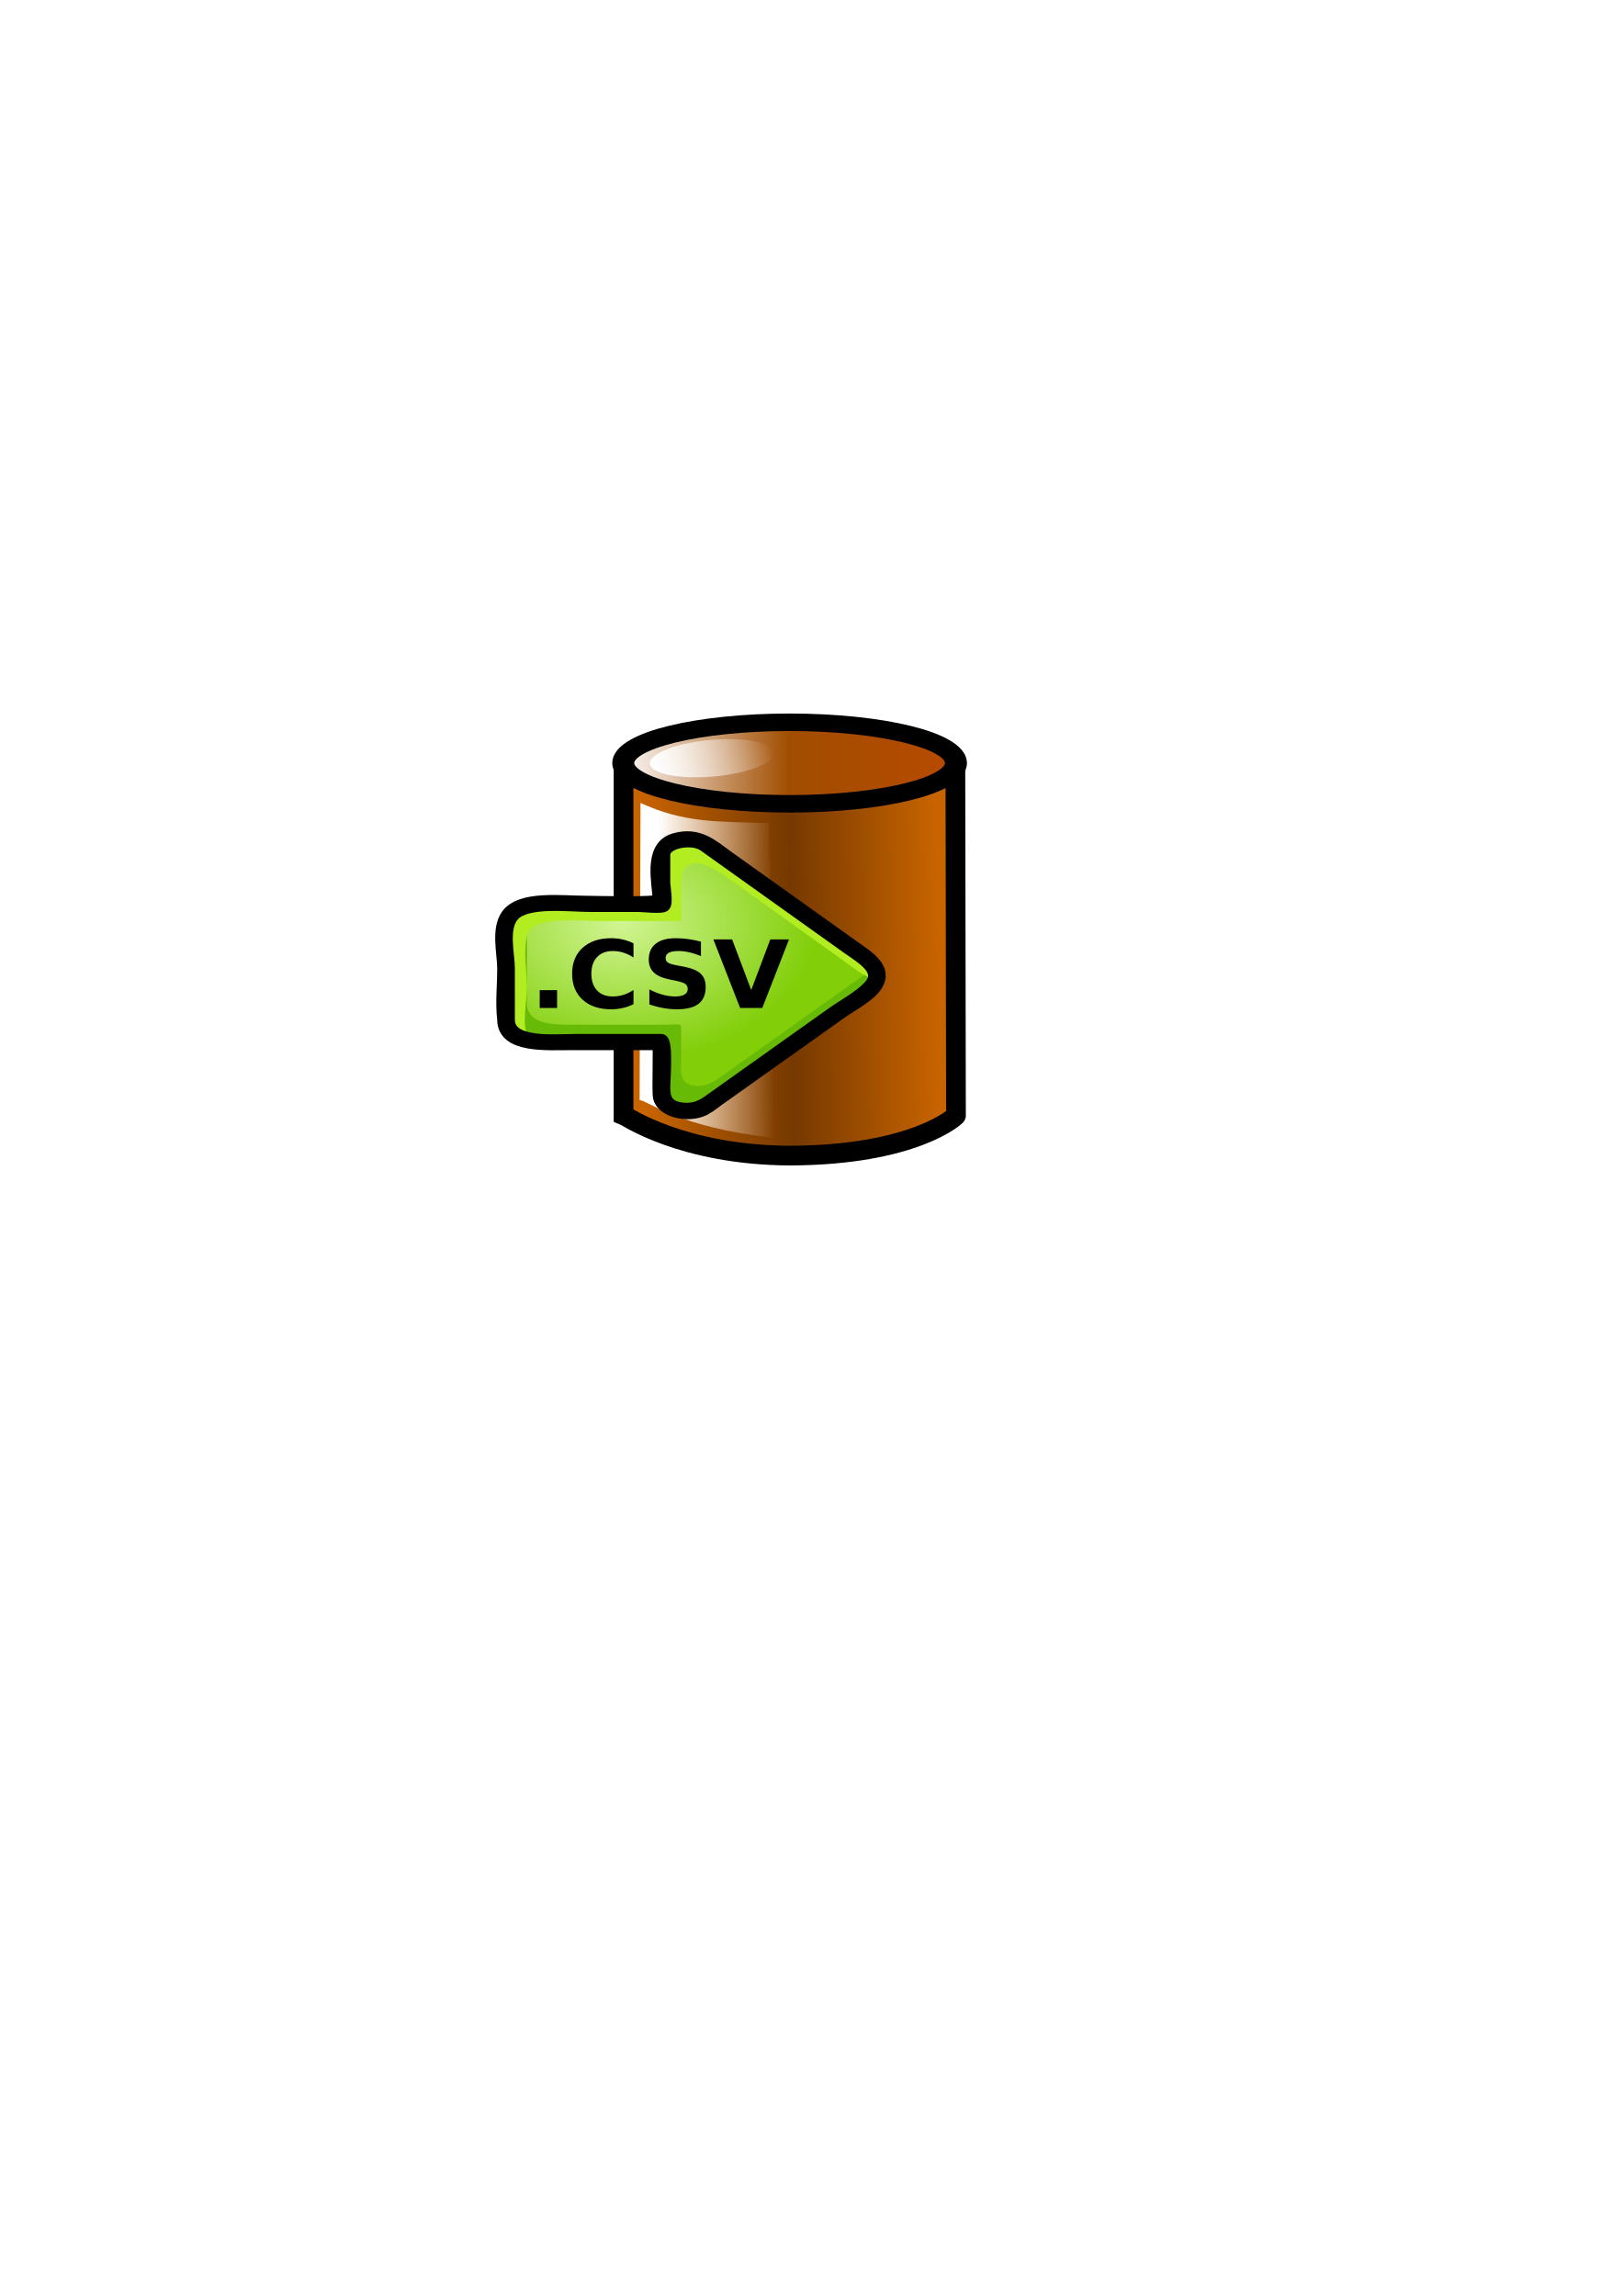
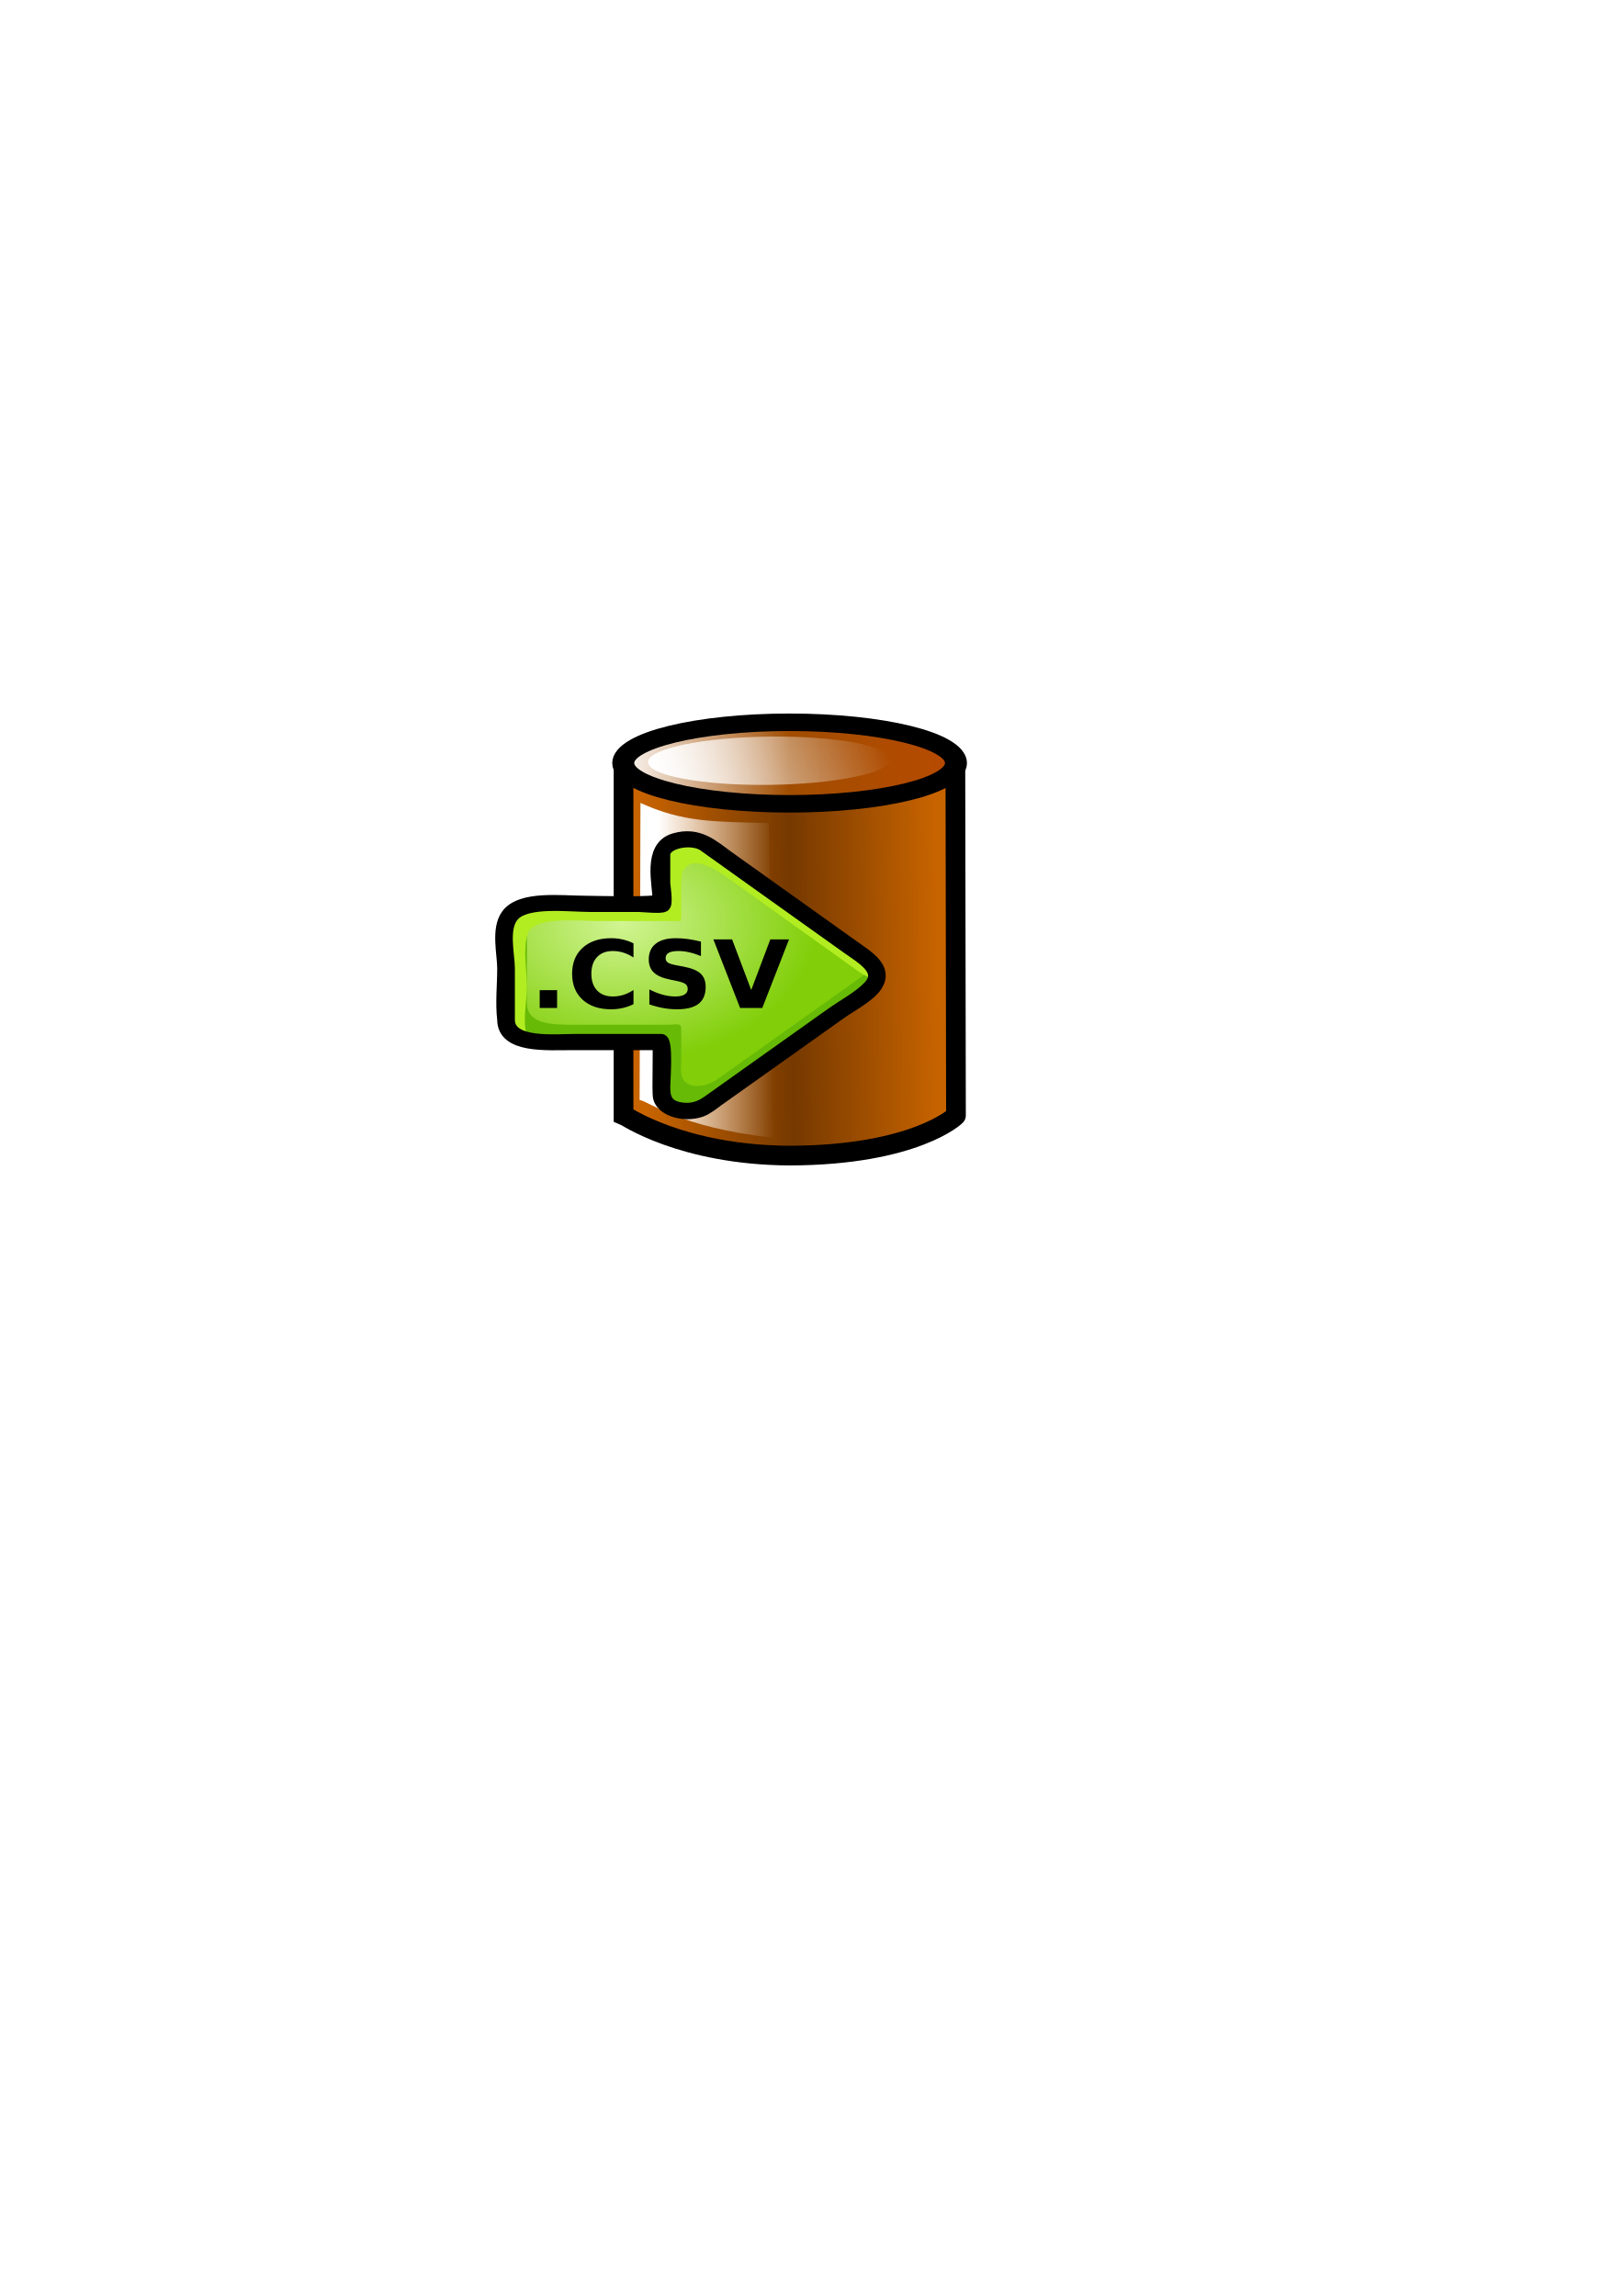
<svg xmlns="http://www.w3.org/2000/svg" xmlns:xlink="http://www.w3.org/1999/xlink" width="210mm" height="297mm" id="svg2">
  <defs id="defs4">
    <linearGradient id="linearGradient13881">
      <stop id="stop13883" offset="0" style="stop-color:#c86400;stop-opacity:1;" />
      <stop style="stop-color:#763900;stop-opacity:1;" offset="0.5" id="stop13885" />
      <stop id="stop13887" offset="1" style="stop-color:#c86400;stop-opacity:1;" />
    </linearGradient>
    <linearGradient id="linearGradient13873">
      <stop style="stop-color:white;stop-opacity:1;" offset="0" id="stop13875" />
      <stop style="stop-color:white;stop-opacity:0;" offset="1" id="stop13877" />
    </linearGradient>
    <marker orient="auto" refY="0.0" refX="0.0" id="Arrow2Lstart" style="overflow:visible">
      <path id="path4920" style="font-size:12.0;fill-rule:evenodd;stroke-width:0.625;stroke-linejoin:round" d="M 8.719,4.034 L -2.207,0.016 L 8.719,-4.002 C 6.973,-1.63 6.983,1.616 8.719,4.034 z " transform="scale(1.1) translate(1,0)" />
    </marker>
    <linearGradient id="linearGradient2969">
      <stop style="stop-color:#b84a00;stop-opacity:1;" offset="0" id="stop2971" />
      <stop id="stop12101" offset="0.5" style="stop-color:#a14d00;stop-opacity:1;" />
      <stop style="stop-color:white;stop-opacity:1;" offset="1" id="stop2973" />
    </linearGradient>
    <linearGradient gradientTransform="translate(-2.813803,0)" gradientUnits="userSpaceOnUse" y2="607.078" x2="381.77" y1="608.158" x1="204.001" id="linearGradient3198" xlink:href="#linearGradient3169" />
    <linearGradient gradientUnits="userSpaceOnUse" y2="607.078" x2="378.956" y1="608.158" x1="201.187" id="linearGradient3190" xlink:href="#linearGradient3169" />
    <linearGradient gradientTransform="translate(362.9805,113.959)" gradientUnits="userSpaceOnUse" y2="699.923" x2="229.238" y1="558.12" x1="219.433" id="linearGradient3175" xlink:href="#linearGradient3169" />
    <linearGradient id="linearGradient2232">
      <stop id="stop2234" offset="0" style="stop-color:#0030ff;stop-opacity:1;" />
      <stop id="stop2236" offset="1" style="stop-color:#02116f;stop-opacity:1;" />
    </linearGradient>
    <linearGradient id="linearGradient2244">
      <stop style="stop-color:#6fff58;stop-opacity:1;" offset="0" id="stop2246" />
      <stop style="stop-color:#327e29;stop-opacity:1;" offset="1" id="stop2248" />
    </linearGradient>
    <linearGradient id="linearGradient2250">
      <stop id="stop2252" offset="0" style="stop-color:#ff0000;stop-opacity:1;" />
      <stop id="stop2254" offset="1" style="stop-color:#850000;stop-opacity:1;" />
    </linearGradient>
    <linearGradient id="linearGradient3169">
      <stop id="stop3171" offset="0" style="stop-color:#4d93ff;stop-opacity:1;" />
      <stop id="stop3173" offset="1" style="stop-color:#3470ac;stop-opacity:1;" />
    </linearGradient>
    <linearGradient y2="357.373" x2="557.692" y1="251.871" x1="512.316" gradientTransform="translate(-62.60711,270.1251)" gradientUnits="userSpaceOnUse" id="linearGradient2030" xlink:href="#linearGradient2244" />
    <linearGradient y2="432.353" x2="702.091" y1="346.532" x1="528.292" gradientTransform="translate(-47.48293,293.6907)" gradientUnits="userSpaceOnUse" id="linearGradient2028" xlink:href="#linearGradient2250" />
    <linearGradient y2="343.987" x2="551.77" y1="435.436" x1="434.732" gradientTransform="translate(-81.60028,294.7458)" gradientUnits="userSpaceOnUse" id="linearGradient2026" xlink:href="#linearGradient2232" />
    <linearGradient gradientTransform="translate(-81.60028,294.7458)" gradientUnits="userSpaceOnUse" y2="343.987" x2="551.77" y1="435.436" x1="434.732" id="linearGradient2242" xlink:href="#linearGradient2232" />
    <linearGradient gradientTransform="translate(-47.48293,293.6907)" gradientUnits="userSpaceOnUse" y2="432.353" x2="702.091" y1="346.532" x1="528.292" id="linearGradient2240" xlink:href="#linearGradient2250" />
    <linearGradient gradientTransform="translate(-62.60711,270.1251)" gradientUnits="userSpaceOnUse" y2="357.373" x2="557.692" y1="251.871" x1="512.316" id="linearGradient2238" xlink:href="#linearGradient2244" />
    <linearGradient id="linearGradient2017">
      <stop id="stop2019" offset="0" style="stop-color:#0030ff;stop-opacity:1;" />
      <stop id="stop2021" offset="1" style="stop-color:#02116f;stop-opacity:1;" />
    </linearGradient>
    <linearGradient id="linearGradient2011">
      <stop style="stop-color:#6fff58;stop-opacity:1;" offset="0" id="stop2013" />
      <stop style="stop-color:#327e29;stop-opacity:1;" offset="1" id="stop2015" />
    </linearGradient>
    <linearGradient id="linearGradient2005">
      <stop id="stop2007" offset="0" style="stop-color:#ff0000;stop-opacity:1;" />
      <stop id="stop2009" offset="1" style="stop-color:#850000;stop-opacity:1;" />
    </linearGradient>
    <linearGradient xlink:href="#linearGradient13881" id="linearGradient2975" x1="302.256" y1="444.029" x2="439.599" y2="442.164" gradientUnits="userSpaceOnUse" spreadMethod="pad" gradientTransform="matrix(1.053929,0,0,0.879642,-777.6552,-857.7774)" />
    <radialGradient cx="42.786" cy="42.189" gradientUnits="userSpaceOnUse" id="XMLID_2_" r="69.833" gradientTransform="matrix(1.11456,0,0,0.79531,241.7787,436.9974)">
      <stop id="stop6" offset="0" style="stop-color:#D1F593" />
      <stop id="stop8" offset="1" style="stop-color:#81CE09" />
    </radialGradient>
    <linearGradient xlink:href="#linearGradient2969" id="linearGradient5876" x1="280.404" y1="298.076" x2="433.882" y2="298.076" gradientUnits="userSpaceOnUse" />
    <radialGradient xlink:href="#XMLID_2_" id="radialGradient11214" gradientUnits="userSpaceOnUse" gradientTransform="matrix(1.11456,0,0,0.79531,241.7787,436.9974)" cx="42.786" cy="42.189" r="69.833" />
    <linearGradient xlink:href="#linearGradient13873" id="linearGradient13879" x1="308.47" y1="349.701" x2="342.574" y2="349.701" gradientUnits="userSpaceOnUse" />
    <linearGradient xlink:href="#linearGradient13873" id="linearGradient15670" x1="321.651" y1="448.169" x2="378.762" y2="448.169" gradientUnits="userSpaceOnUse" />
  </defs>
  <g id="layer1">
    <path transform="scale(-1,-1)" style="fill:url(#linearGradient2975);fill-opacity:1;fill-rule:evenodd;stroke:black;stroke-width:9.629;stroke-linecap:butt;stroke-linejoin:miter;stroke-miterlimit:4;stroke-opacity:1" d="M -467.301,-545.388 C -467.435,-545.581 -447.136,-564.758 -386.154,-564.977 C -333.244,-564.743 -305.33,-545.291 -304.801,-545.098 L -304.801,-374.333 L -467.011,-374.333 L -467.301,-545.388 z " id="rect2080" />
    <path style="opacity:1;fill:url(#linearGradient5876);fill-opacity:1;stroke:black;stroke-width:9.813;stroke-miterlimit:4;stroke-dasharray:none;stroke-opacity:1" id="path2977" d="M 431.429 298.076 A 74.286 22.857 0 1 1  282.857,298.076 A 74.286 22.857 0 1 1  431.429 298.076 z" transform="matrix(-1.094765,0,0,-0.872037,776.9651,632.9884)" />
-     <path style="opacity:1;fill:url(#linearGradient13879);fill-opacity:1;stroke:none;stroke-width:5;stroke-linejoin:round;stroke-miterlimit:4;stroke-dasharray:none;stroke-opacity:1" id="path8541" d="M 342.574 349.701 A 17.052 13.519 0 1 1  308.47,349.701 A 17.052 13.519 0 1 1  342.574 349.701 z" transform="matrix(1.778268,-0.19645,0.224823,0.644639,-309.3546,209.2072)" />
+     <path style="opacity:1;fill:url(#linearGradient13879);fill-opacity:1;stroke:none;stroke-width:5;stroke-linejoin:round;stroke-miterlimit:4;stroke-dasharray:none;stroke-opacity:1" id="path8541" d="M 342.574 349.701 A 17.052 13.519 0 1 1  308.47,349.701 A 17.052 13.519 0 1 1  342.574 349.701 z" transform="matrix(3.461228,-0.103636,0.401604,0.864596,-891.1147,103.3063)" />
    <path style="fill:url(#linearGradient15670);fill-opacity:1;stroke:none;stroke-width:5;stroke-linecap:round;stroke-linejoin:round;stroke-miterlimit:4;stroke-opacity:1" d="M 313.073,392.571 C 334.127,402.109 348.715,401.651 375.851,402.418 L 378.185,556.256 C 331.544,551.246 316.859,538.086 312.662,537.823 L 313.073,392.571 z " id="rect15662" />
    <g id="g11206" transform="matrix(1.232939,0,0,1.231969,-52.94455,-128.885)">
      <path style="fill:url(#radialGradient11214)" id="path10" d="M 305.176,443.741 C 305.176,446.807 305.176,449.872 305.176,452.938 C 305.176,454.322 306.622,462.413 305.176,463.308 C 304.039,464.012 297.639,463.308 296.204,463.308 C 289.339,463.308 282.475,463.308 275.609,463.308 C 266.74,463.308 250.665,461.143 245.273,467.711 C 240.894,473.048 243.572,483.154 243.572,488.954 C 243.572,495.62 242.709,502.607 243.572,509.25 C 243.572,519.871 260.929,518.14 270.797,518.14 C 282.039,518.14 293.28,518.14 304.522,518.14 C 305.898,518.14 305.176,535.152 305.176,537.323 C 305.176,544.853 316.173,548.214 323.785,542.798 C 330.449,538.061 337.11,533.323 343.773,528.583 C 357.954,518.498 374.071,508.867 386.912,497.899 C 395.973,491.412 386.791,485.239 380.395,480.669 C 371.682,474.447 362.967,468.223 354.252,462 C 345.691,455.884 337.128,449.768 328.565,443.653 C 323.015,439.689 315.979,434.622 307.816,439.677 C 306.149,440.709 305.176,442.158 305.176,443.741" />
      <path style="fill:#67ba06" id="path12" d="M 243.572,472.2 C 243.572,478.966 243.572,485.732 243.572,492.496 C 243.572,498.295 240.893,508.402 245.273,513.736 C 250.666,520.305 266.737,518.14 275.604,518.14 C 282.017,518.14 288.429,518.14 294.838,518.14 C 296.477,518.14 303.892,517.332 305.175,518.14 C 306.445,518.94 305.175,525.999 305.175,527.203 C 305.175,530.982 305.175,534.76 305.175,538.538 C 305.175,547.17 318.701,546.415 324.982,541.947 C 341.75,530.021 358.519,518.094 375.288,506.166 C 381.37,501.841 392.971,496.153 389.974,489.077 C 389.621,489.552 385.821,491.324 385.074,491.856 C 381.657,494.289 378.235,496.721 374.819,499.152 C 365.323,505.906 355.831,512.661 346.337,519.415 C 340.015,523.911 333.695,528.408 327.376,532.904 C 324.648,534.844 320.12,536.528 316.333,535.036 C 311.866,533.278 313.031,528.118 313.031,525.06 C 313.031,520.93 313.031,516.8 313.031,512.67 C 313.031,510.399 310.628,511.294 307.693,511.294 C 295.213,511.294 282.734,511.294 270.255,511.294 C 261.059,511.294 251.857,510.887 251.857,502.662 C 251.857,494.018 251.857,485.372 251.857,476.728 C 251.857,472.774 250.649,467.517 252.611,463.69 C 247.341,464.767 243.572,468.279 243.572,472.2" />
      <path style="fill:#b2ed21" id="path14" d="M 252.613,517.548 C 249.525,511.506 251.859,502.638 251.859,496.383 C 251.859,489.743 250.236,481.989 252.052,475.429 C 254.106,467.994 272.57,470.127 280.157,470.127 C 291.017,470.127 301.877,470.127 312.736,470.127 C 313.592,470.127 312.38,452.943 313.637,450.445 C 317.434,442.896 328.085,450.551 332.214,453.512 C 349.232,465.713 366.251,477.913 383.267,490.114 C 384.631,491.093 389.113,493.228 389.975,494.392 C 393.176,486.828 378.779,479.733 372.363,475.135 C 360.355,466.53 348.346,457.924 336.338,449.318 C 330.531,445.157 322.493,436.481 312.923,437.794 C 300.549,439.491 305.176,456.712 305.176,463.1 C 294.774,463.1 284.375,463.099 273.973,463.099 C 263.763,463.098 243.572,460.749 243.572,471.99 C 242.61,479.397 243.572,487.189 243.572,494.623 C 243.572,501.621 240.024,514.976 252.613,517.548" />
      <path style="fill:#000007;fill-opacity:1;stroke:black;stroke-width:5;stroke-miterlimit:4;stroke-dasharray:none;stroke-opacity:1" id="path16" d="M 310.273,437.783 C 300.019,440.81 304.17,455.594 304.17,461.85 C 304.17,463.402 278.279,462.59 275.094,462.59 C 265.536,462.59 249.446,460.397 244.07,467.787 C 240.028,473.346 242.566,483.014 242.566,488.955 C 242.566,495.636 241.775,502.589 242.566,509.251 C 242.566,520.293 259.724,518.859 270.151,518.859 C 281.418,518.859 292.684,518.859 303.951,518.859 C 304.638,518.859 303.733,537.669 304.356,540.181 C 305.854,546.226 317.589,548.241 323.494,544.022 C 324.87,543.251 326.062,542.195 327.299,541.315 C 334.945,535.878 342.591,530.438 350.235,525 C 358.824,518.891 367.411,512.784 376,506.675 C 380.47,503.496 387.631,499.852 390.336,495.615 C 394.654,488.848 386.997,484.373 381.106,480.165 C 372.79,474.224 364.471,468.283 356.153,462.342 C 347.963,456.494 339.776,450.644 331.587,444.796 C 325.639,440.545 320.022,434.906 310.273,437.783 M 244.578,509.25 C 244.578,502.484 244.578,495.718 244.578,488.954 C 244.578,483.321 241.751,472.685 246.537,467.633 C 252.04,461.824 268.665,464.025 276.945,464.025 C 283.313,464.025 289.677,464.025 296.044,464.025 C 297.658,464.025 304.911,464.82 306.182,464.025 C 307.435,463.243 306.182,456.235 306.182,455.049 C 306.182,451.309 306.182,447.568 306.182,443.828 C 306.182,438.597 317.451,436.731 322.099,440.051 C 323.785,441.255 325.47,442.458 327.155,443.661 C 344.407,455.982 361.66,468.304 378.913,480.626 C 384.623,484.706 393.624,489.641 387.659,496.109 C 383.884,500.203 377.455,503.61 372.646,507.03 C 356.372,518.604 340.1,530.179 323.826,541.752 C 320.956,543.795 317.86,545.171 313.452,544.668 C 306.719,543.899 306.182,539.864 306.182,535.95 C 306.182,533.541 307.49,517.419 305.063,517.419 C 294.074,517.419 283.082,517.419 272.092,517.419 C 262.764,517.422 244.578,519.498 244.578,509.25" />
      <text transform="scale(1.025682,0.974961)" id="text4974" y="517.578" x="246.581" style="font-size:38.246px;font-style:normal;font-variant:normal;font-weight:bold;font-stretch:normal;text-align:start;line-height:125%;writing-mode:lr-tb;text-anchor:start;fill:black;fill-opacity:1;stroke:none;stroke-width:1px;stroke-linecap:butt;stroke-linejoin:miter;stroke-opacity:1;font-family:Bitstream Vera Sans" xml:space="preserve">
        <tspan y="517.578" x="246.581" id="tspan4976">.CSV</tspan>
      </text>
    </g>
  </g>
</svg>
